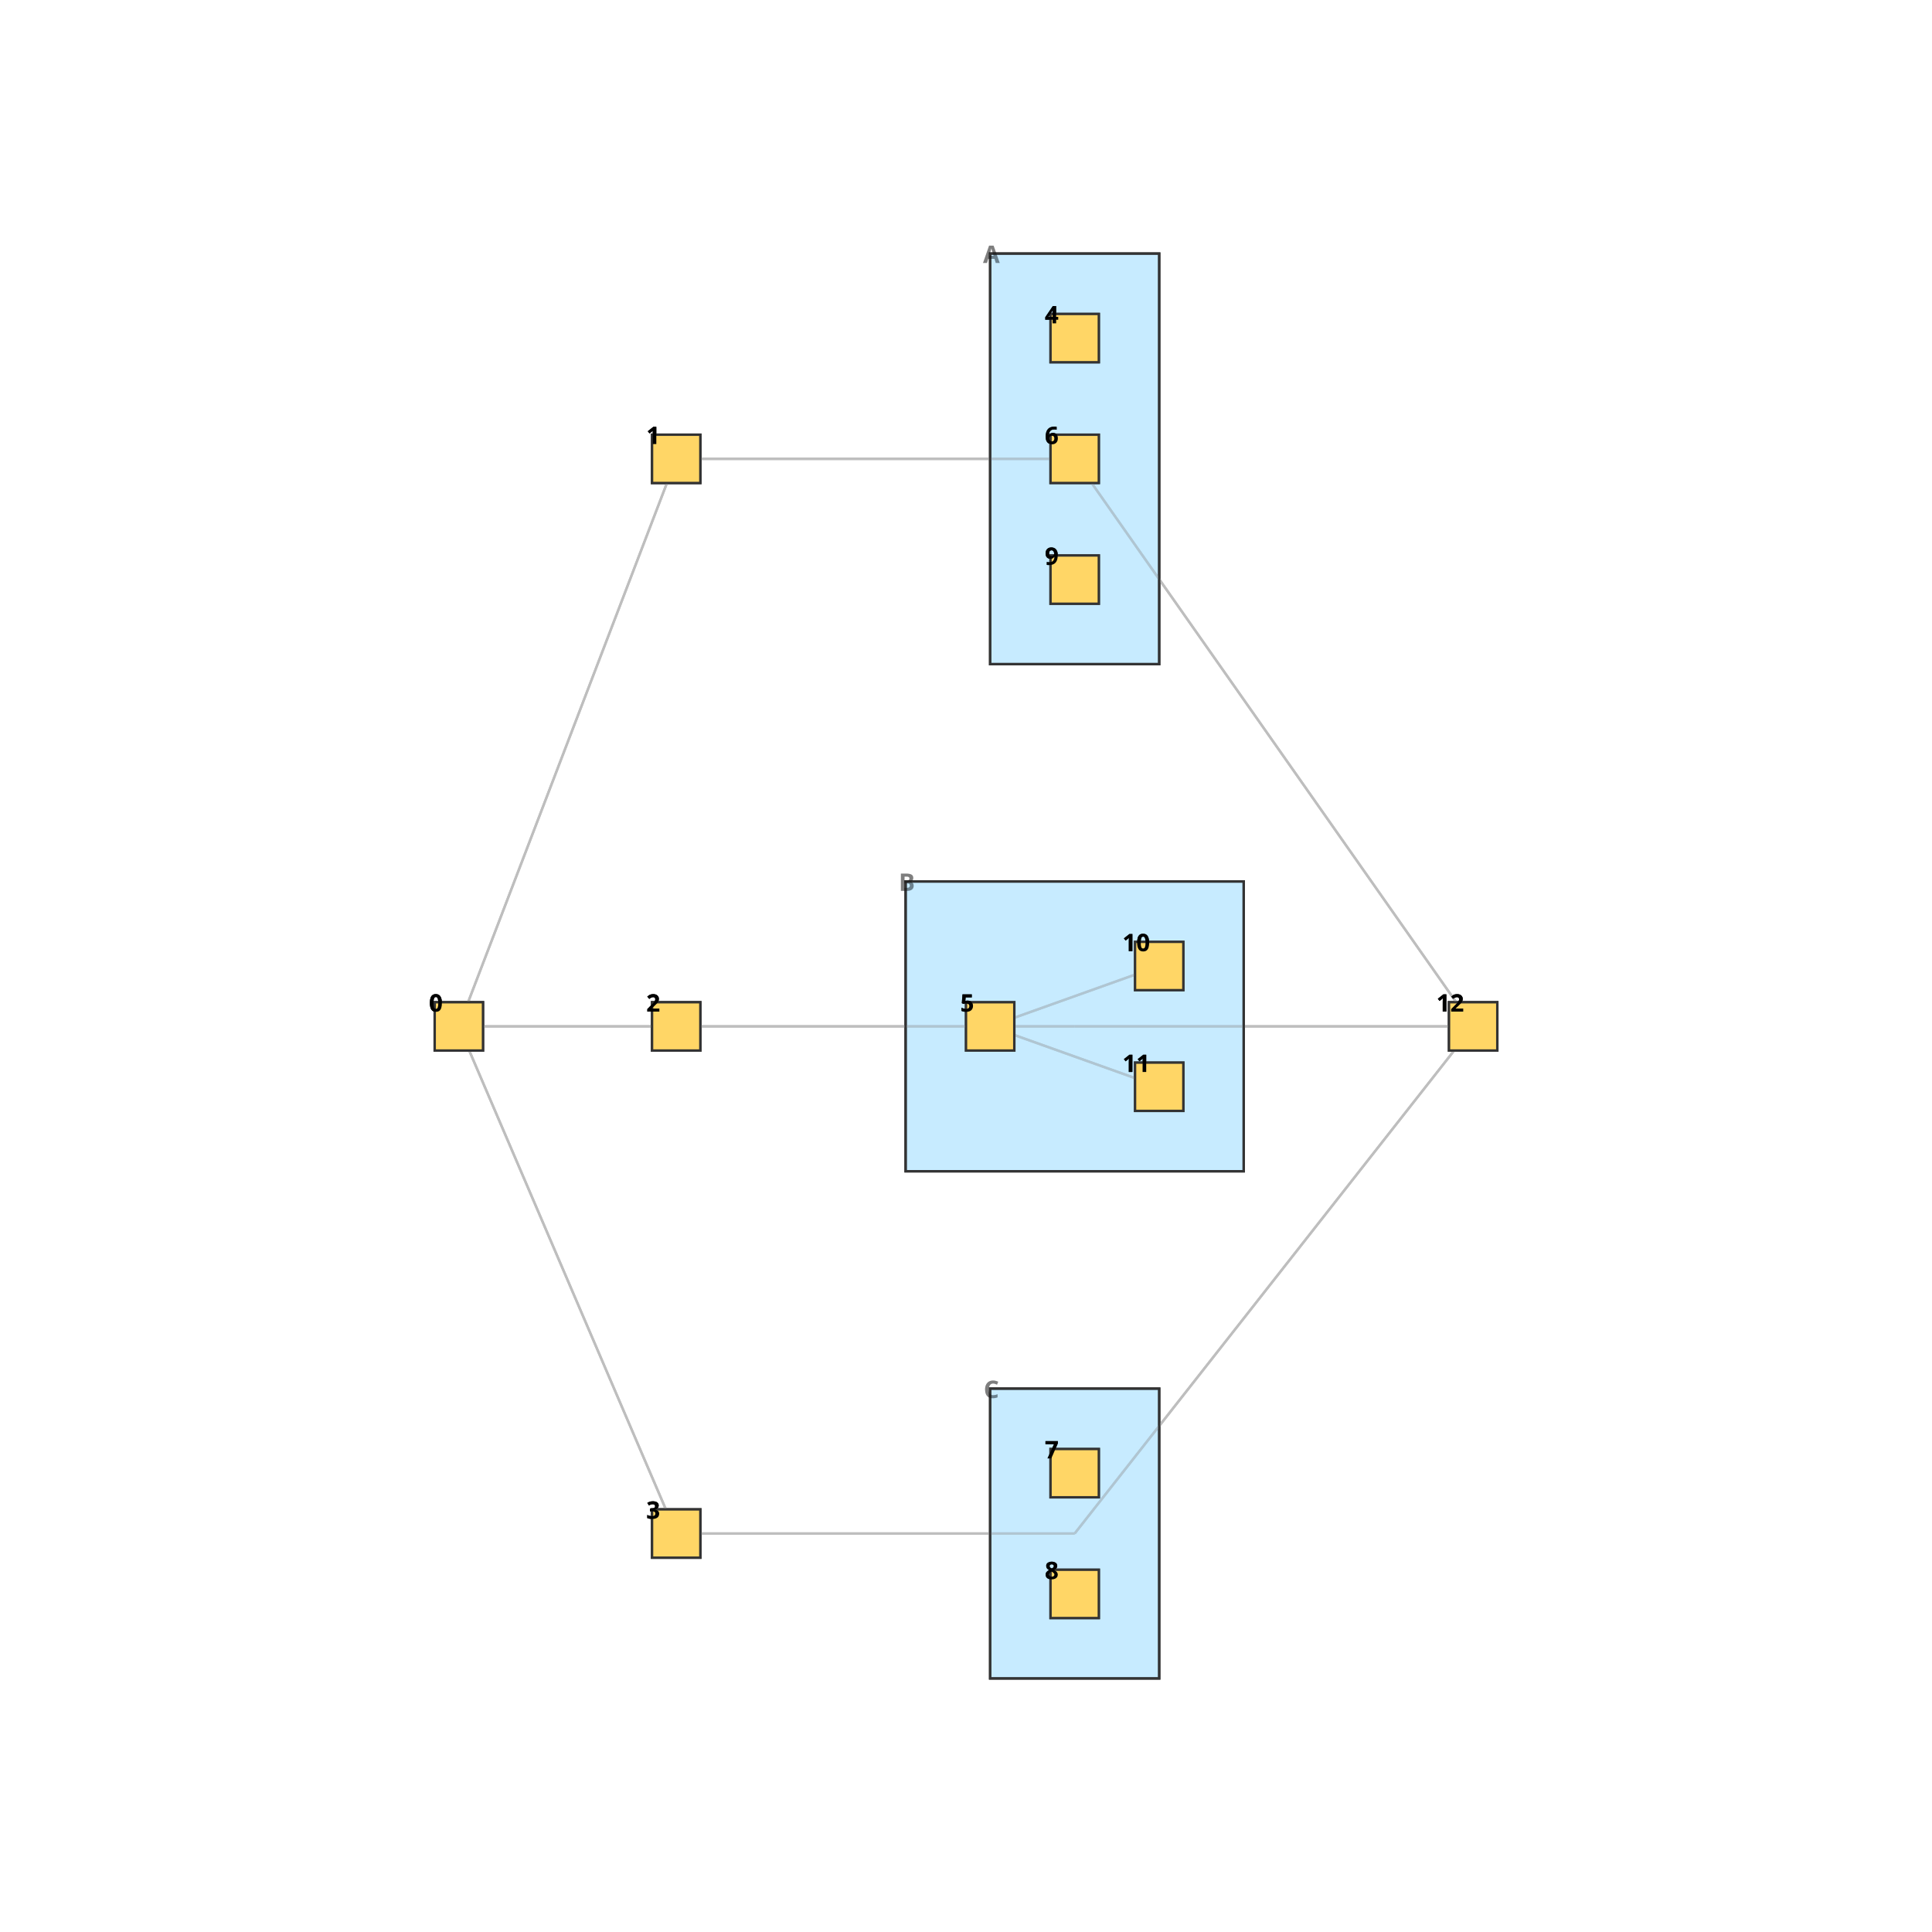
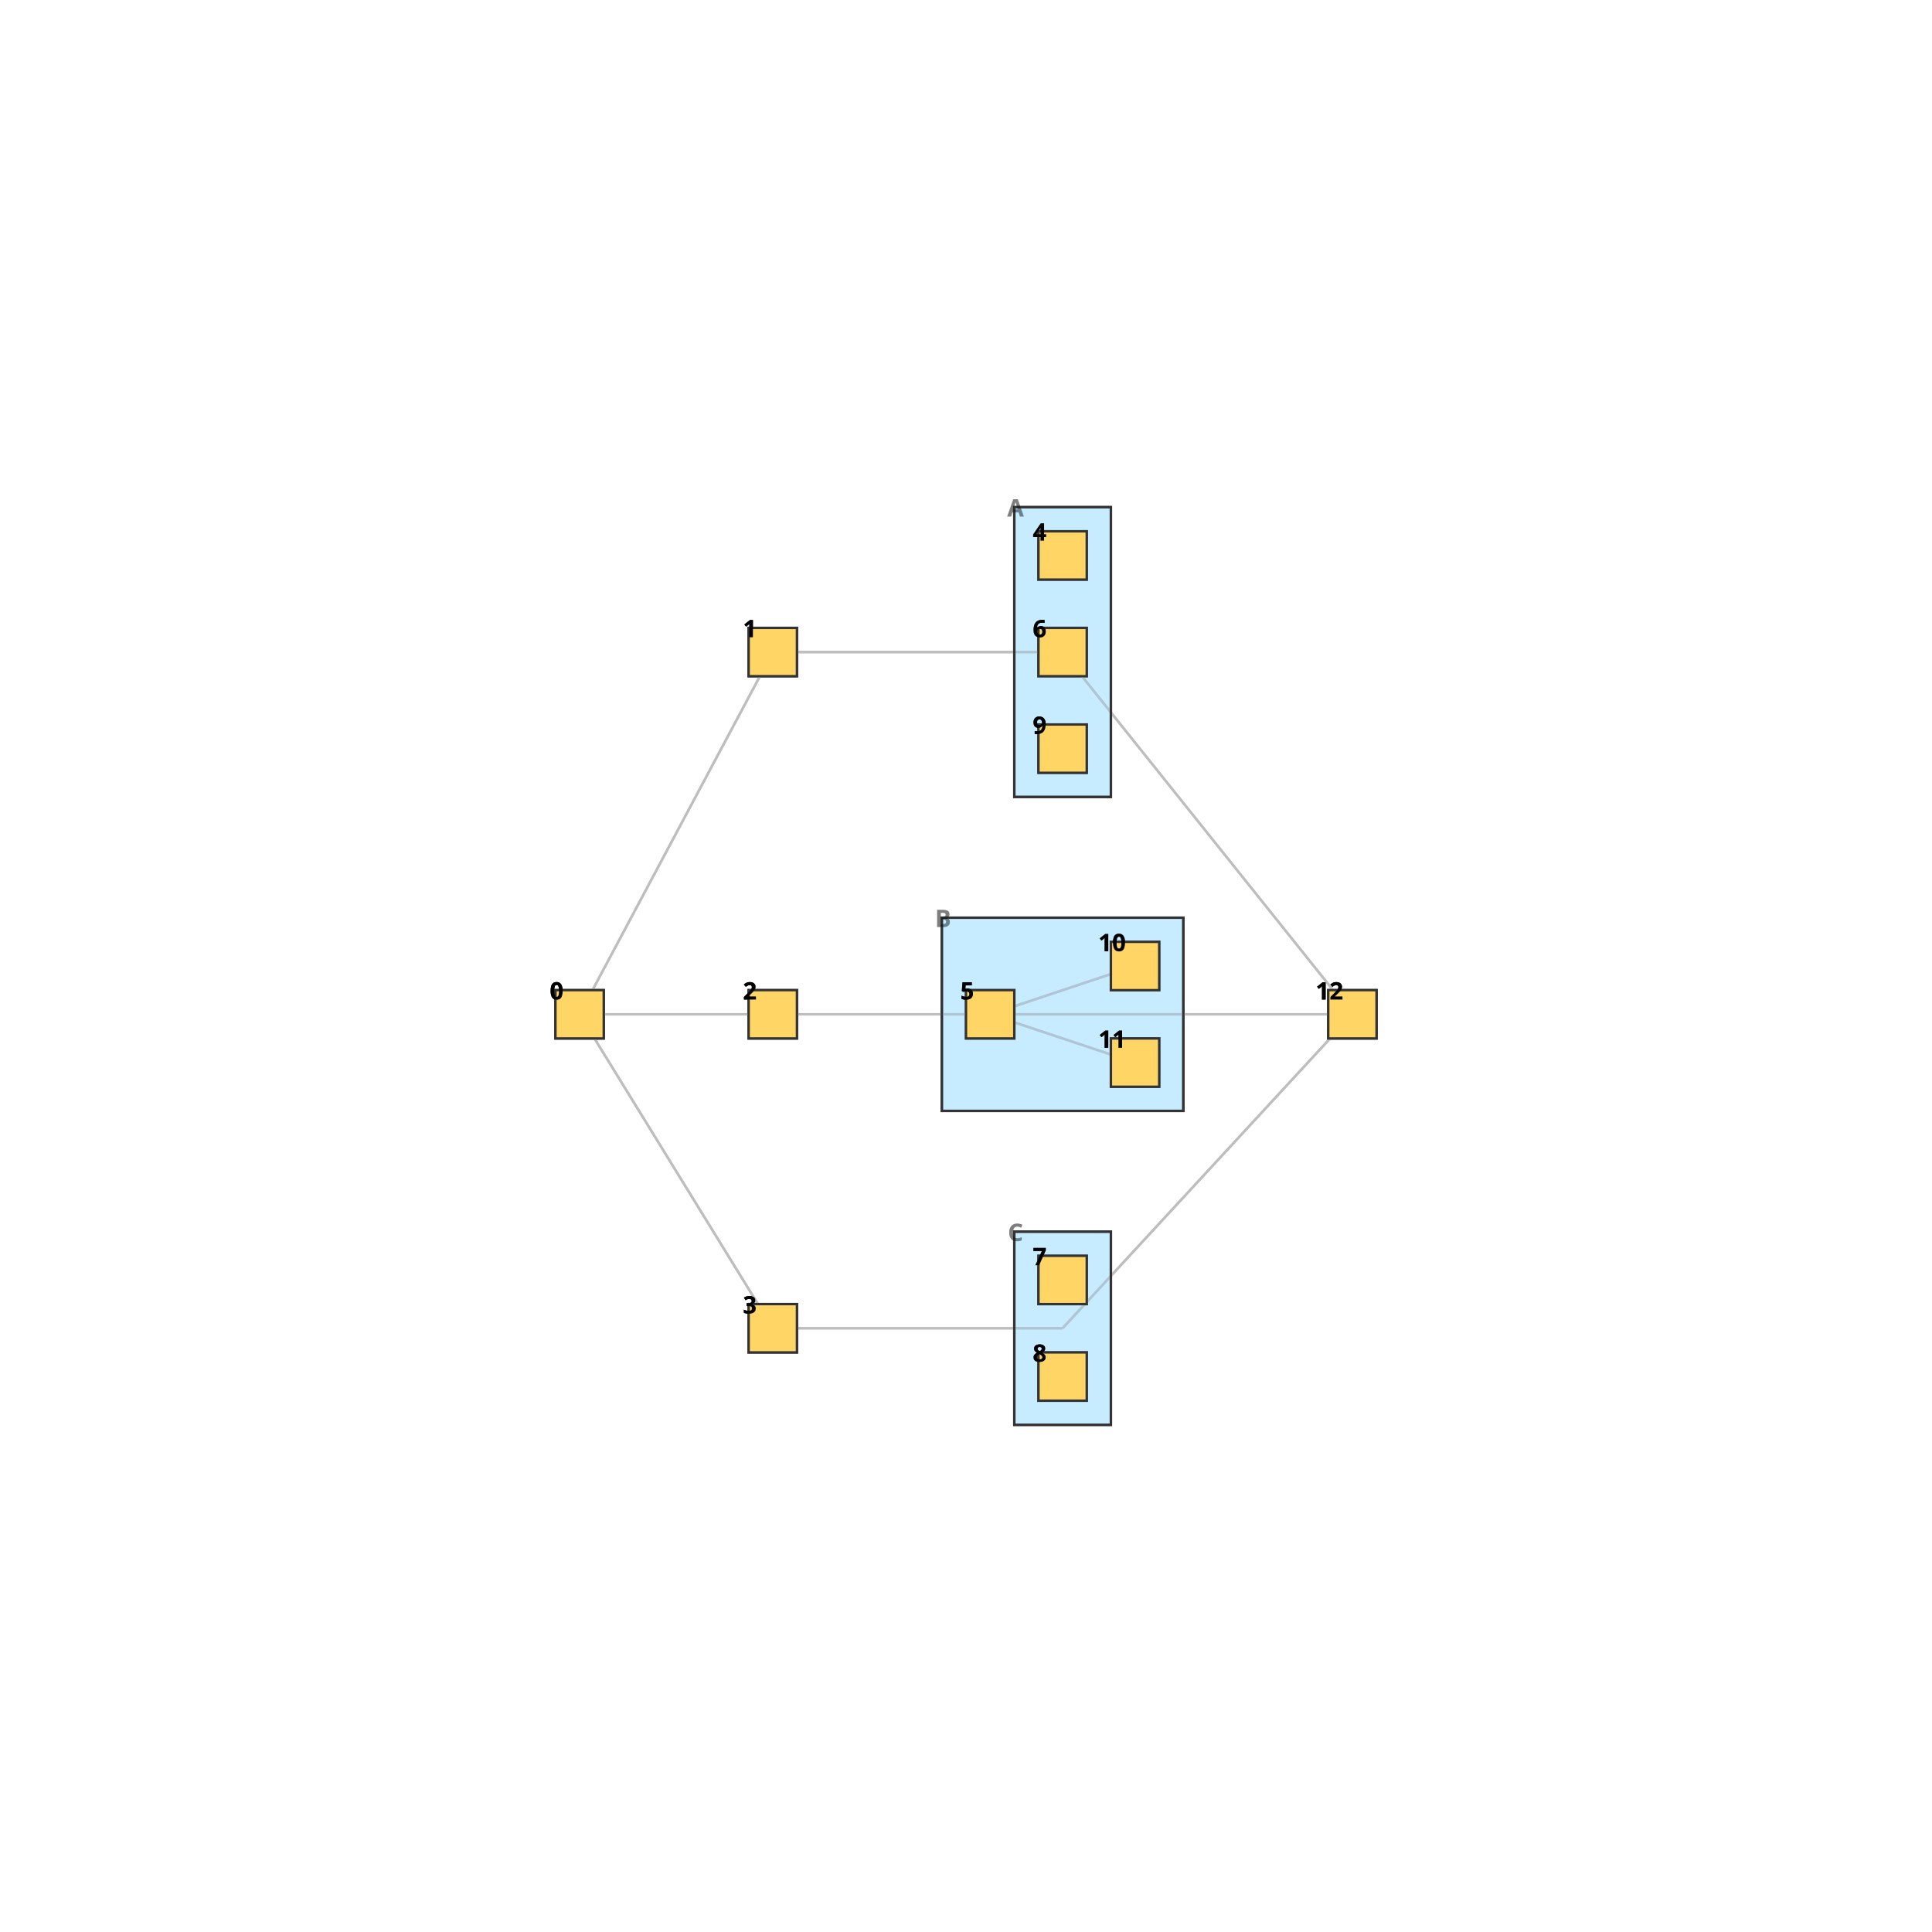
<svg xmlns="http://www.w3.org/2000/svg" width="800" height="800" color-interpolation-filters="sRGB" style="background: transparent;">
  <g transform="matrix(1 0 0 1 0 0)">
    <g fill="none" stroke="none" stroke-dashoffset="0" font-family="sans-serif" font-size="16" font-style="normal" font-variant="normal" font-weight="normal" text-anchor="left" transform="matrix(1 0 0 1 0 0)" visibility="visible">
-       <g pointer-events="none" transform="matrix(1 0 0 1 190 190)">
-         <line x1="0" x2="90" y1="235" y2="0" fill="none" stroke="rgba(190,190,190,1)" />
-       </g>
-       <g pointer-events="none" transform="matrix(1 0 0 1 190 425)">
-         <line x1="0" x2="90" y1="0" y2="0" fill="none" stroke="rgba(190,190,190,1)" />
-       </g>
-       <g pointer-events="none" transform="matrix(1 0 0 1 280 190)">
-         <line x1="0" x2="165" y1="0" y2="0" fill="none" stroke="rgba(190,190,190,1)" />
-       </g>
-       <g pointer-events="none" transform="matrix(1 0 0 1 190 425)">
-         <line x1="0" x2="90" y1="0" y2="210" fill="none" stroke="rgba(190,190,190,1)" />
-       </g>
-       <g pointer-events="none" transform="matrix(1 0 0 1 280 635)">
-         <line x1="0" x2="165" y1="0" y2="0" fill="none" stroke="rgba(190,190,190,1)" />
-       </g>
-       <g pointer-events="none" transform="matrix(1 0 0 1 280 425)">
-         <line x1="0" x2="165" y1="0" y2="0" fill="none" stroke="rgba(190,190,190,1)" />
+       <g pointer-events="none" transform="matrix(1 0 0 1 240 270)">
+         <line x1="0" x2="80" y1="150" y2="0" fill="none" stroke="rgba(190,190,190,1)" />
+       </g>
+       <g pointer-events="none" transform="matrix(1 0 0 1 240 420)">
+         <line x1="0" x2="80" y1="0" y2="0" fill="none" stroke="rgba(190,190,190,1)" />
+       </g>
+       <g pointer-events="none" transform="matrix(1 0 0 1 320 270)">
+         <line x1="0" x2="120" y1="0" y2="0" fill="none" stroke="rgba(190,190,190,1)" />
+       </g>
+       <g pointer-events="none" transform="matrix(1 0 0 1 240 420)">
+         <line x1="0" x2="80" y1="0" y2="130" fill="none" stroke="rgba(190,190,190,1)" />
+       </g>
+       <g pointer-events="none" transform="matrix(1 0 0 1 320 550)">
+         <line x1="0" x2="120" y1="0" y2="0" fill="none" stroke="rgba(190,190,190,1)" />
+       </g>
+       <g pointer-events="none" transform="matrix(1 0 0 1 320 420)">
+         <line x1="0" x2="120" y1="0" y2="0" fill="none" stroke="rgba(190,190,190,1)" />
      </g>
      <g pointer-events="none" transform="matrix(1 0 0 1 410 400)">
-         <line x1="0" x2="70" y1="25" y2="0" fill="none" stroke="rgba(190,190,190,1)" />
-       </g>
-       <g pointer-events="none" transform="matrix(1 0 0 1 410 425)">
-         <line x1="0" x2="70" y1="0" y2="25" fill="none" stroke="rgba(190,190,190,1)" />
-       </g>
-       <g pointer-events="none" transform="matrix(1 0 0 1 445 190)">
-         <line x1="0" x2="165" y1="0" y2="235" fill="none" stroke="rgba(190,190,190,1)" />
-       </g>
-       <g pointer-events="none" transform="matrix(1 0 0 1 445 425)">
-         <line x1="0" x2="165" y1="0" y2="0" fill="none" stroke="rgba(190,190,190,1)" />
-       </g>
-       <g pointer-events="none" transform="matrix(1 0 0 1 445 425)">
-         <line x1="0" x2="165" y1="210" y2="0" fill="none" stroke="rgba(190,190,190,1)" />
-       </g>
-       <g fill-opacity=".3" transform="matrix(1 0 0 1 410 105)">
-         <path width="70" height="170" fill="rgba(145,213,255,1)" stroke="rgba(51,51,51,1)" d="m0 0 70 0 0 170-70 0z" />
+         <line x1="0" x2="60" y1="20" y2="0" fill="none" stroke="rgba(190,190,190,1)" />
+       </g>
+       <g pointer-events="none" transform="matrix(1 0 0 1 410 420)">
+         <line x1="0" x2="60" y1="0" y2="20" fill="none" stroke="rgba(190,190,190,1)" />
+       </g>
+       <g pointer-events="none" transform="matrix(1 0 0 1 440 270)">
+         <line x1="0" x2="120" y1="0" y2="150" fill="none" stroke="rgba(190,190,190,1)" />
+       </g>
+       <g pointer-events="none" transform="matrix(1 0 0 1 440 420)">
+         <line x1="0" x2="120" y1="0" y2="0" fill="none" stroke="rgba(190,190,190,1)" />
+       </g>
+       <g pointer-events="none" transform="matrix(1 0 0 1 440 420)">
+         <line x1="0" x2="120" y1="130" y2="0" fill="none" stroke="rgba(190,190,190,1)" />
+       </g>
+       <g fill-opacity=".3" transform="matrix(1 0 0 1 420 210)">
+         <path width="40" height="120" fill="rgba(145,213,255,1)" stroke="rgba(51,51,51,1)" d="m0 0 40 0 0 120-40 0z" />
        <g font-size="10" font-weight="bolder" pointer-events="none" text-anchor="middle" transform="matrix(1 0 0 1 0 0)">
          <text fill="rgba(0,0,0,1)" stroke="none" dominant-baseline="central" dx=".5" paint-order="stroke">A</text>
        </g>
      </g>
-       <g fill-opacity=".3" transform="matrix(1 0 0 1 375 365)">
-         <path width="140" height="120" fill="rgba(145,213,255,1)" stroke="rgba(51,51,51,1)" d="m0 0 140 0 0 120-140 0z" />
+       <g fill-opacity=".3" transform="matrix(1 0 0 1 390 380)">
+         <path width="100" height="80" fill="rgba(145,213,255,1)" stroke="rgba(51,51,51,1)" d="m0 0 100 0 0 80-100 0z" />
        <g font-size="10" font-weight="bolder" pointer-events="none" text-anchor="middle" transform="matrix(1 0 0 1 0 0)">
          <text fill="rgba(0,0,0,1)" stroke="none" dominant-baseline="central" dx=".5" paint-order="stroke">B</text>
        </g>
      </g>
-       <g fill-opacity=".3" transform="matrix(1 0 0 1 410 575)">
-         <path width="70" height="120" fill="rgba(145,213,255,1)" stroke="rgba(51,51,51,1)" d="m0 0 70 0 0 120-70 0z" />
+       <g fill-opacity=".3" transform="matrix(1 0 0 1 420 510)">
+         <path width="40" height="80" fill="rgba(145,213,255,1)" stroke="rgba(51,51,51,1)" d="m0 0 40 0 0 80-40 0z" />
        <g font-size="10" font-weight="bolder" pointer-events="none" text-anchor="middle" transform="matrix(1 0 0 1 0 0)">
          <text fill="rgba(0,0,0,1)" stroke="none" dominant-baseline="central" dx=".5" paint-order="stroke">C</text>
        </g>
      </g>
-       <g transform="matrix(1 0 0 1 180 415)">
+       <g transform="matrix(1 0 0 1 230 410)">
        <path width="20" height="20" fill="rgba(255,214,102,1)" stroke="rgba(51,51,51,1)" d="m0 0 20 0 0 20-20 0z" />
        <g font-size="10" font-weight="bolder" pointer-events="none" text-anchor="middle" transform="matrix(1 0 0 1 0 0)">
          <text fill="rgba(0,0,0,1)" stroke="none" dominant-baseline="central" dx=".5" paint-order="stroke">0</text>
        </g>
      </g>
-       <g transform="matrix(1 0 0 1 270 180)">
+       <g transform="matrix(1 0 0 1 310 260)">
        <path width="20" height="20" fill="rgba(255,214,102,1)" stroke="rgba(51,51,51,1)" d="m0 0 20 0 0 20-20 0z" />
        <g font-size="10" font-weight="bolder" pointer-events="none" text-anchor="middle" transform="matrix(1 0 0 1 0 0)">
          <text fill="rgba(0,0,0,1)" stroke="none" dominant-baseline="central" dx=".5" paint-order="stroke">1</text>
        </g>
      </g>
-       <g transform="matrix(1 0 0 1 270 415)">
+       <g transform="matrix(1 0 0 1 310 410)">
        <path width="20" height="20" fill="rgba(255,214,102,1)" stroke="rgba(51,51,51,1)" d="m0 0 20 0 0 20-20 0z" />
        <g font-size="10" font-weight="bolder" pointer-events="none" text-anchor="middle" transform="matrix(1 0 0 1 0 0)">
          <text fill="rgba(0,0,0,1)" stroke="none" dominant-baseline="central" dx=".5" paint-order="stroke">2</text>
        </g>
      </g>
-       <g transform="matrix(1 0 0 1 270 625)">
+       <g transform="matrix(1 0 0 1 310 540)">
        <path width="20" height="20" fill="rgba(255,214,102,1)" stroke="rgba(51,51,51,1)" d="m0 0 20 0 0 20-20 0z" />
        <g font-size="10" font-weight="bolder" pointer-events="none" text-anchor="middle" transform="matrix(1 0 0 1 0 0)">
          <text fill="rgba(0,0,0,1)" stroke="none" dominant-baseline="central" dx=".5" paint-order="stroke">3</text>
        </g>
      </g>
-       <g transform="matrix(1 0 0 1 435 130)">
+       <g transform="matrix(1 0 0 1 430 220)">
        <path width="20" height="20" fill="rgba(255,214,102,1)" stroke="rgba(51,51,51,1)" d="m0 0 20 0 0 20-20 0z" />
        <g font-size="10" font-weight="bolder" pointer-events="none" text-anchor="middle" transform="matrix(1 0 0 1 0 0)">
          <text fill="rgba(0,0,0,1)" stroke="none" dominant-baseline="central" dx=".5" paint-order="stroke">4</text>
        </g>
      </g>
-       <g transform="matrix(1 0 0 1 400 415)">
+       <g transform="matrix(1 0 0 1 400 410)">
        <path width="20" height="20" fill="rgba(255,214,102,1)" stroke="rgba(51,51,51,1)" d="m0 0 20 0 0 20-20 0z" />
        <g font-size="10" font-weight="bolder" pointer-events="none" text-anchor="middle" transform="matrix(1 0 0 1 0 0)">
          <text fill="rgba(0,0,0,1)" stroke="none" dominant-baseline="central" dx=".5" paint-order="stroke">5</text>
        </g>
      </g>
-       <g transform="matrix(1 0 0 1 435 180)">
+       <g transform="matrix(1 0 0 1 430 260)">
        <path width="20" height="20" fill="rgba(255,214,102,1)" stroke="rgba(51,51,51,1)" d="m0 0 20 0 0 20-20 0z" />
        <g font-size="10" font-weight="bolder" pointer-events="none" text-anchor="middle" transform="matrix(1 0 0 1 0 0)">
          <text fill="rgba(0,0,0,1)" stroke="none" dominant-baseline="central" dx=".5" paint-order="stroke">6</text>
        </g>
      </g>
-       <g transform="matrix(1 0 0 1 435 600)">
+       <g transform="matrix(1 0 0 1 430 520)">
        <path width="20" height="20" fill="rgba(255,214,102,1)" stroke="rgba(51,51,51,1)" d="m0 0 20 0 0 20-20 0z" />
        <g font-size="10" font-weight="bolder" pointer-events="none" text-anchor="middle" transform="matrix(1 0 0 1 0 0)">
          <text fill="rgba(0,0,0,1)" stroke="none" dominant-baseline="central" dx=".5" paint-order="stroke">7</text>
        </g>
      </g>
-       <g transform="matrix(1 0 0 1 435 650)">
+       <g transform="matrix(1 0 0 1 430 560)">
        <path width="20" height="20" fill="rgba(255,214,102,1)" stroke="rgba(51,51,51,1)" d="m0 0 20 0 0 20-20 0z" />
        <g font-size="10" font-weight="bolder" pointer-events="none" text-anchor="middle" transform="matrix(1 0 0 1 0 0)">
          <text fill="rgba(0,0,0,1)" stroke="none" dominant-baseline="central" dx=".5" paint-order="stroke">8</text>
        </g>
      </g>
-       <g transform="matrix(1 0 0 1 435 230)">
+       <g transform="matrix(1 0 0 1 430 300)">
        <path width="20" height="20" fill="rgba(255,214,102,1)" stroke="rgba(51,51,51,1)" d="m0 0 20 0 0 20-20 0z" />
        <g font-size="10" font-weight="bolder" pointer-events="none" text-anchor="middle" transform="matrix(1 0 0 1 0 0)">
          <text fill="rgba(0,0,0,1)" stroke="none" dominant-baseline="central" dx=".5" paint-order="stroke">9</text>
        </g>
      </g>
-       <g transform="matrix(1 0 0 1 470 390)">
+       <g transform="matrix(1 0 0 1 460 390)">
        <path width="20" height="20" fill="rgba(255,214,102,1)" stroke="rgba(51,51,51,1)" d="m0 0 20 0 0 20-20 0z" />
        <g font-size="10" font-weight="bolder" pointer-events="none" text-anchor="middle" transform="matrix(1 0 0 1 0 0)">
          <text fill="rgba(0,0,0,1)" stroke="none" dominant-baseline="central" dx=".5" paint-order="stroke">10</text>
        </g>
      </g>
-       <g transform="matrix(1 0 0 1 470 440)">
+       <g transform="matrix(1 0 0 1 460 430)">
        <path width="20" height="20" fill="rgba(255,214,102,1)" stroke="rgba(51,51,51,1)" d="m0 0 20 0 0 20-20 0z" />
        <g font-size="10" font-weight="bolder" pointer-events="none" text-anchor="middle" transform="matrix(1 0 0 1 0 0)">
          <text fill="rgba(0,0,0,1)" stroke="none" dominant-baseline="central" dx=".5" paint-order="stroke">11</text>
        </g>
      </g>
-       <g transform="matrix(1 0 0 1 600 415)">
+       <g transform="matrix(1 0 0 1 550 410)">
        <path width="20" height="20" fill="rgba(255,214,102,1)" stroke="rgba(51,51,51,1)" d="m0 0 20 0 0 20-20 0z" />
        <g font-size="10" font-weight="bolder" pointer-events="none" text-anchor="middle" transform="matrix(1 0 0 1 0 0)">
          <text fill="rgba(0,0,0,1)" stroke="none" dominant-baseline="central" dx=".5" paint-order="stroke">12</text>
        </g>
      </g>
-       <g pointer-events="none" transform="matrix(1 0 0 1 190 190)">
-         <line x1="0" x2="90" y1="235" y2="0" fill="none" stroke="rgba(190,190,190,1)" />
-       </g>
-       <g pointer-events="none" transform="matrix(1 0 0 1 190 425)">
-         <line x1="0" x2="90" y1="0" y2="0" fill="none" stroke="rgba(190,190,190,1)" />
-       </g>
-       <g pointer-events="none" transform="matrix(1 0 0 1 280 190)">
-         <line x1="0" x2="165" y1="0" y2="0" fill="none" stroke="rgba(190,190,190,1)" />
-       </g>
-       <g pointer-events="none" transform="matrix(1 0 0 1 190 425)">
-         <line x1="0" x2="90" y1="0" y2="210" fill="none" stroke="rgba(190,190,190,1)" />
-       </g>
-       <g pointer-events="none" transform="matrix(1 0 0 1 280 635)">
-         <line x1="0" x2="165" y1="0" y2="0" fill="none" stroke="rgba(190,190,190,1)" />
-       </g>
-       <g pointer-events="none" transform="matrix(1 0 0 1 280 425)">
-         <line x1="0" x2="165" y1="0" y2="0" fill="none" stroke="rgba(190,190,190,1)" />
+       <g pointer-events="none" transform="matrix(1 0 0 1 240 270)">
+         <line x1="0" x2="80" y1="150" y2="0" fill="none" stroke="rgba(190,190,190,1)" />
+       </g>
+       <g pointer-events="none" transform="matrix(1 0 0 1 240 420)">
+         <line x1="0" x2="80" y1="0" y2="0" fill="none" stroke="rgba(190,190,190,1)" />
+       </g>
+       <g pointer-events="none" transform="matrix(1 0 0 1 320 270)">
+         <line x1="0" x2="120" y1="0" y2="0" fill="none" stroke="rgba(190,190,190,1)" />
+       </g>
+       <g pointer-events="none" transform="matrix(1 0 0 1 240 420)">
+         <line x1="0" x2="80" y1="0" y2="130" fill="none" stroke="rgba(190,190,190,1)" />
+       </g>
+       <g pointer-events="none" transform="matrix(1 0 0 1 320 550)">
+         <line x1="0" x2="120" y1="0" y2="0" fill="none" stroke="rgba(190,190,190,1)" />
+       </g>
+       <g pointer-events="none" transform="matrix(1 0 0 1 320 420)">
+         <line x1="0" x2="120" y1="0" y2="0" fill="none" stroke="rgba(190,190,190,1)" />
      </g>
      <g pointer-events="none" transform="matrix(1 0 0 1 410 400)">
-         <line x1="0" x2="70" y1="25" y2="0" fill="none" stroke="rgba(190,190,190,1)" />
-       </g>
-       <g pointer-events="none" transform="matrix(1 0 0 1 410 425)">
-         <line x1="0" x2="70" y1="0" y2="25" fill="none" stroke="rgba(190,190,190,1)" />
-       </g>
-       <g pointer-events="none" transform="matrix(1 0 0 1 445 190)">
-         <line x1="0" x2="165" y1="0" y2="235" fill="none" stroke="rgba(190,190,190,1)" />
-       </g>
-       <g pointer-events="none" transform="matrix(1 0 0 1 445 425)">
-         <line x1="0" x2="165" y1="0" y2="0" fill="none" stroke="rgba(190,190,190,1)" />
-       </g>
-       <g pointer-events="none" transform="matrix(1 0 0 1 445 425)">
-         <line x1="0" x2="165" y1="210" y2="0" fill="none" stroke="rgba(190,190,190,1)" />
-       </g>
-       <g fill-opacity=".3" transform="matrix(1 0 0 1 410 105)">
-         <path width="70" height="170" fill="rgba(145,213,255,1)" stroke="rgba(51,51,51,1)" d="m0 0 70 0 0 170-70 0z" />
+         <line x1="0" x2="60" y1="20" y2="0" fill="none" stroke="rgba(190,190,190,1)" />
+       </g>
+       <g pointer-events="none" transform="matrix(1 0 0 1 410 420)">
+         <line x1="0" x2="60" y1="0" y2="20" fill="none" stroke="rgba(190,190,190,1)" />
+       </g>
+       <g pointer-events="none" transform="matrix(1 0 0 1 440 270)">
+         <line x1="0" x2="120" y1="0" y2="150" fill="none" stroke="rgba(190,190,190,1)" />
+       </g>
+       <g pointer-events="none" transform="matrix(1 0 0 1 440 420)">
+         <line x1="0" x2="120" y1="0" y2="0" fill="none" stroke="rgba(190,190,190,1)" />
+       </g>
+       <g pointer-events="none" transform="matrix(1 0 0 1 440 420)">
+         <line x1="0" x2="120" y1="130" y2="0" fill="none" stroke="rgba(190,190,190,1)" />
+       </g>
+       <g fill-opacity=".3" transform="matrix(1 0 0 1 420 210)">
+         <path width="40" height="120" fill="rgba(145,213,255,1)" stroke="rgba(51,51,51,1)" d="m0 0 40 0 0 120-40 0z" />
        <g font-size="10" font-weight="bolder" pointer-events="none" text-anchor="middle" transform="matrix(1 0 0 1 0 0)">
          <text fill="rgba(0,0,0,1)" stroke="none" dominant-baseline="central" dx=".5" paint-order="stroke">A</text>
        </g>
      </g>
-       <g fill-opacity=".3" transform="matrix(1 0 0 1 375 365)">
-         <path width="140" height="120" fill="rgba(145,213,255,1)" stroke="rgba(51,51,51,1)" d="m0 0 140 0 0 120-140 0z" />
+       <g fill-opacity=".3" transform="matrix(1 0 0 1 390 380)">
+         <path width="100" height="80" fill="rgba(145,213,255,1)" stroke="rgba(51,51,51,1)" d="m0 0 100 0 0 80-100 0z" />
        <g font-size="10" font-weight="bolder" pointer-events="none" text-anchor="middle" transform="matrix(1 0 0 1 0 0)">
          <text fill="rgba(0,0,0,1)" stroke="none" dominant-baseline="central" dx=".5" paint-order="stroke">B</text>
        </g>
      </g>
-       <g fill-opacity=".3" transform="matrix(1 0 0 1 410 575)">
-         <path width="70" height="120" fill="rgba(145,213,255,1)" stroke="rgba(51,51,51,1)" d="m0 0 70 0 0 120-70 0z" />
+       <g fill-opacity=".3" transform="matrix(1 0 0 1 420 510)">
+         <path width="40" height="80" fill="rgba(145,213,255,1)" stroke="rgba(51,51,51,1)" d="m0 0 40 0 0 80-40 0z" />
        <g font-size="10" font-weight="bolder" pointer-events="none" text-anchor="middle" transform="matrix(1 0 0 1 0 0)">
          <text fill="rgba(0,0,0,1)" stroke="none" dominant-baseline="central" dx=".5" paint-order="stroke">C</text>
        </g>
      </g>
-       <g transform="matrix(1 0 0 1 180 415)">
+       <g transform="matrix(1 0 0 1 230 410)">
        <path width="20" height="20" fill="rgba(255,214,102,1)" stroke="rgba(51,51,51,1)" d="m0 0 20 0 0 20-20 0z" />
        <g font-size="10" font-weight="bolder" pointer-events="none" text-anchor="middle" transform="matrix(1 0 0 1 0 0)">
          <text fill="rgba(0,0,0,1)" stroke="none" dominant-baseline="central" dx=".5" paint-order="stroke">0</text>
        </g>
      </g>
-       <g transform="matrix(1 0 0 1 270 180)">
+       <g transform="matrix(1 0 0 1 310 260)">
        <path width="20" height="20" fill="rgba(255,214,102,1)" stroke="rgba(51,51,51,1)" d="m0 0 20 0 0 20-20 0z" />
        <g font-size="10" font-weight="bolder" pointer-events="none" text-anchor="middle" transform="matrix(1 0 0 1 0 0)">
          <text fill="rgba(0,0,0,1)" stroke="none" dominant-baseline="central" dx=".5" paint-order="stroke">1</text>
        </g>
      </g>
-       <g transform="matrix(1 0 0 1 270 415)">
+       <g transform="matrix(1 0 0 1 310 410)">
        <path width="20" height="20" fill="rgba(255,214,102,1)" stroke="rgba(51,51,51,1)" d="m0 0 20 0 0 20-20 0z" />
        <g font-size="10" font-weight="bolder" pointer-events="none" text-anchor="middle" transform="matrix(1 0 0 1 0 0)">
          <text fill="rgba(0,0,0,1)" stroke="none" dominant-baseline="central" dx=".5" paint-order="stroke">2</text>
        </g>
      </g>
-       <g transform="matrix(1 0 0 1 270 625)">
+       <g transform="matrix(1 0 0 1 310 540)">
        <path width="20" height="20" fill="rgba(255,214,102,1)" stroke="rgba(51,51,51,1)" d="m0 0 20 0 0 20-20 0z" />
        <g font-size="10" font-weight="bolder" pointer-events="none" text-anchor="middle" transform="matrix(1 0 0 1 0 0)">
          <text fill="rgba(0,0,0,1)" stroke="none" dominant-baseline="central" dx=".5" paint-order="stroke">3</text>
        </g>
      </g>
-       <g transform="matrix(1 0 0 1 435 130)">
+       <g transform="matrix(1 0 0 1 430 220)">
        <path width="20" height="20" fill="rgba(255,214,102,1)" stroke="rgba(51,51,51,1)" d="m0 0 20 0 0 20-20 0z" />
        <g font-size="10" font-weight="bolder" pointer-events="none" text-anchor="middle" transform="matrix(1 0 0 1 0 0)">
          <text fill="rgba(0,0,0,1)" stroke="none" dominant-baseline="central" dx=".5" paint-order="stroke">4</text>
        </g>
      </g>
-       <g transform="matrix(1 0 0 1 400 415)">
+       <g transform="matrix(1 0 0 1 400 410)">
        <path width="20" height="20" fill="rgba(255,214,102,1)" stroke="rgba(51,51,51,1)" d="m0 0 20 0 0 20-20 0z" />
        <g font-size="10" font-weight="bolder" pointer-events="none" text-anchor="middle" transform="matrix(1 0 0 1 0 0)">
          <text fill="rgba(0,0,0,1)" stroke="none" dominant-baseline="central" dx=".5" paint-order="stroke">5</text>
        </g>
      </g>
-       <g transform="matrix(1 0 0 1 435 180)">
+       <g transform="matrix(1 0 0 1 430 260)">
        <path width="20" height="20" fill="rgba(255,214,102,1)" stroke="rgba(51,51,51,1)" d="m0 0 20 0 0 20-20 0z" />
        <g font-size="10" font-weight="bolder" pointer-events="none" text-anchor="middle" transform="matrix(1 0 0 1 0 0)">
          <text fill="rgba(0,0,0,1)" stroke="none" dominant-baseline="central" dx=".5" paint-order="stroke">6</text>
        </g>
      </g>
-       <g transform="matrix(1 0 0 1 435 600)">
+       <g transform="matrix(1 0 0 1 430 520)">
        <path width="20" height="20" fill="rgba(255,214,102,1)" stroke="rgba(51,51,51,1)" d="m0 0 20 0 0 20-20 0z" />
        <g font-size="10" font-weight="bolder" pointer-events="none" text-anchor="middle" transform="matrix(1 0 0 1 0 0)">
          <text fill="rgba(0,0,0,1)" stroke="none" dominant-baseline="central" dx=".5" paint-order="stroke">7</text>
        </g>
      </g>
-       <g transform="matrix(1 0 0 1 435 650)">
+       <g transform="matrix(1 0 0 1 430 560)">
        <path width="20" height="20" fill="rgba(255,214,102,1)" stroke="rgba(51,51,51,1)" d="m0 0 20 0 0 20-20 0z" />
        <g font-size="10" font-weight="bolder" pointer-events="none" text-anchor="middle" transform="matrix(1 0 0 1 0 0)">
          <text fill="rgba(0,0,0,1)" stroke="none" dominant-baseline="central" dx=".5" paint-order="stroke">8</text>
        </g>
      </g>
-       <g transform="matrix(1 0 0 1 435 230)">
+       <g transform="matrix(1 0 0 1 430 300)">
        <path width="20" height="20" fill="rgba(255,214,102,1)" stroke="rgba(51,51,51,1)" d="m0 0 20 0 0 20-20 0z" />
        <g font-size="10" font-weight="bolder" pointer-events="none" text-anchor="middle" transform="matrix(1 0 0 1 0 0)">
          <text fill="rgba(0,0,0,1)" stroke="none" dominant-baseline="central" dx=".5" paint-order="stroke">9</text>
        </g>
      </g>
-       <g transform="matrix(1 0 0 1 470 390)">
+       <g transform="matrix(1 0 0 1 460 390)">
        <path width="20" height="20" fill="rgba(255,214,102,1)" stroke="rgba(51,51,51,1)" d="m0 0 20 0 0 20-20 0z" />
        <g font-size="10" font-weight="bolder" pointer-events="none" text-anchor="middle" transform="matrix(1 0 0 1 0 0)">
          <text fill="rgba(0,0,0,1)" stroke="none" dominant-baseline="central" dx=".5" paint-order="stroke">10</text>
        </g>
      </g>
-       <g transform="matrix(1 0 0 1 470 440)">
+       <g transform="matrix(1 0 0 1 460 430)">
        <path width="20" height="20" fill="rgba(255,214,102,1)" stroke="rgba(51,51,51,1)" d="m0 0 20 0 0 20-20 0z" />
        <g font-size="10" font-weight="bolder" pointer-events="none" text-anchor="middle" transform="matrix(1 0 0 1 0 0)">
          <text fill="rgba(0,0,0,1)" stroke="none" dominant-baseline="central" dx=".5" paint-order="stroke">11</text>
        </g>
      </g>
-       <g transform="matrix(1 0 0 1 600 415)">
+       <g transform="matrix(1 0 0 1 550 410)">
        <path width="20" height="20" fill="rgba(255,214,102,1)" stroke="rgba(51,51,51,1)" d="m0 0 20 0 0 20-20 0z" />
        <g font-size="10" font-weight="bolder" pointer-events="none" text-anchor="middle" transform="matrix(1 0 0 1 0 0)">
          <text fill="rgba(0,0,0,1)" stroke="none" dominant-baseline="central" dx=".5" paint-order="stroke">12</text>
        </g>
      </g>
    </g>
  </g>
</svg>
